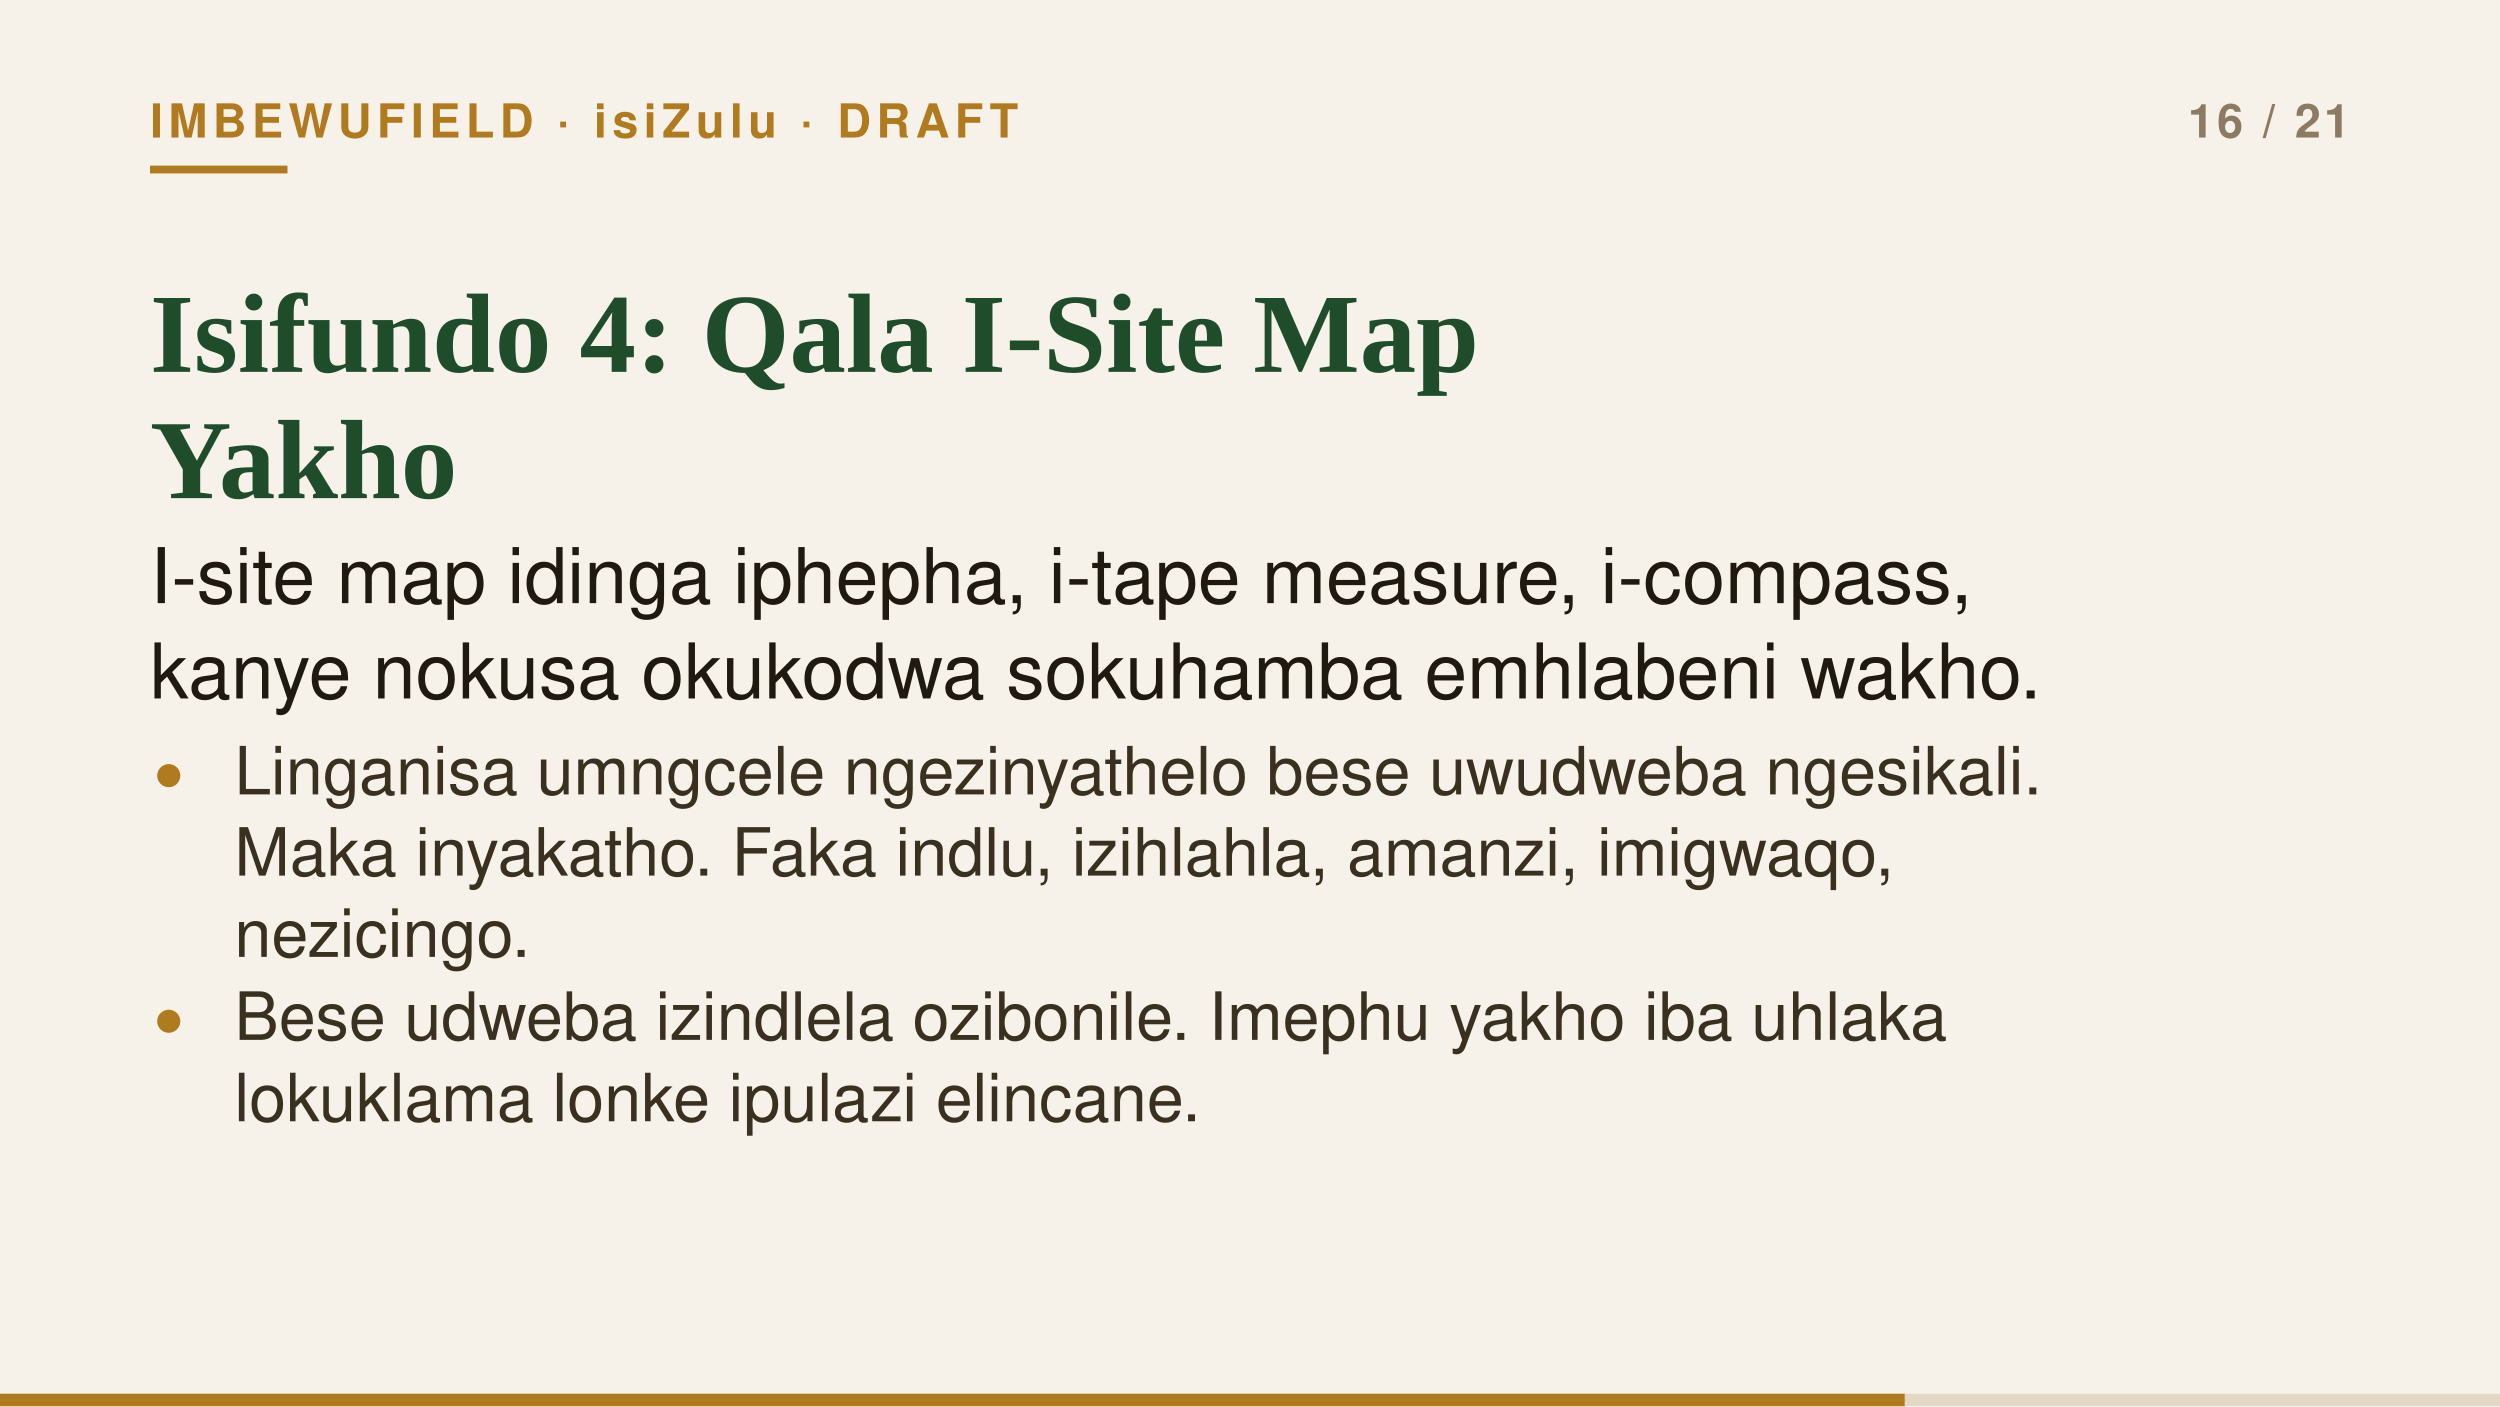
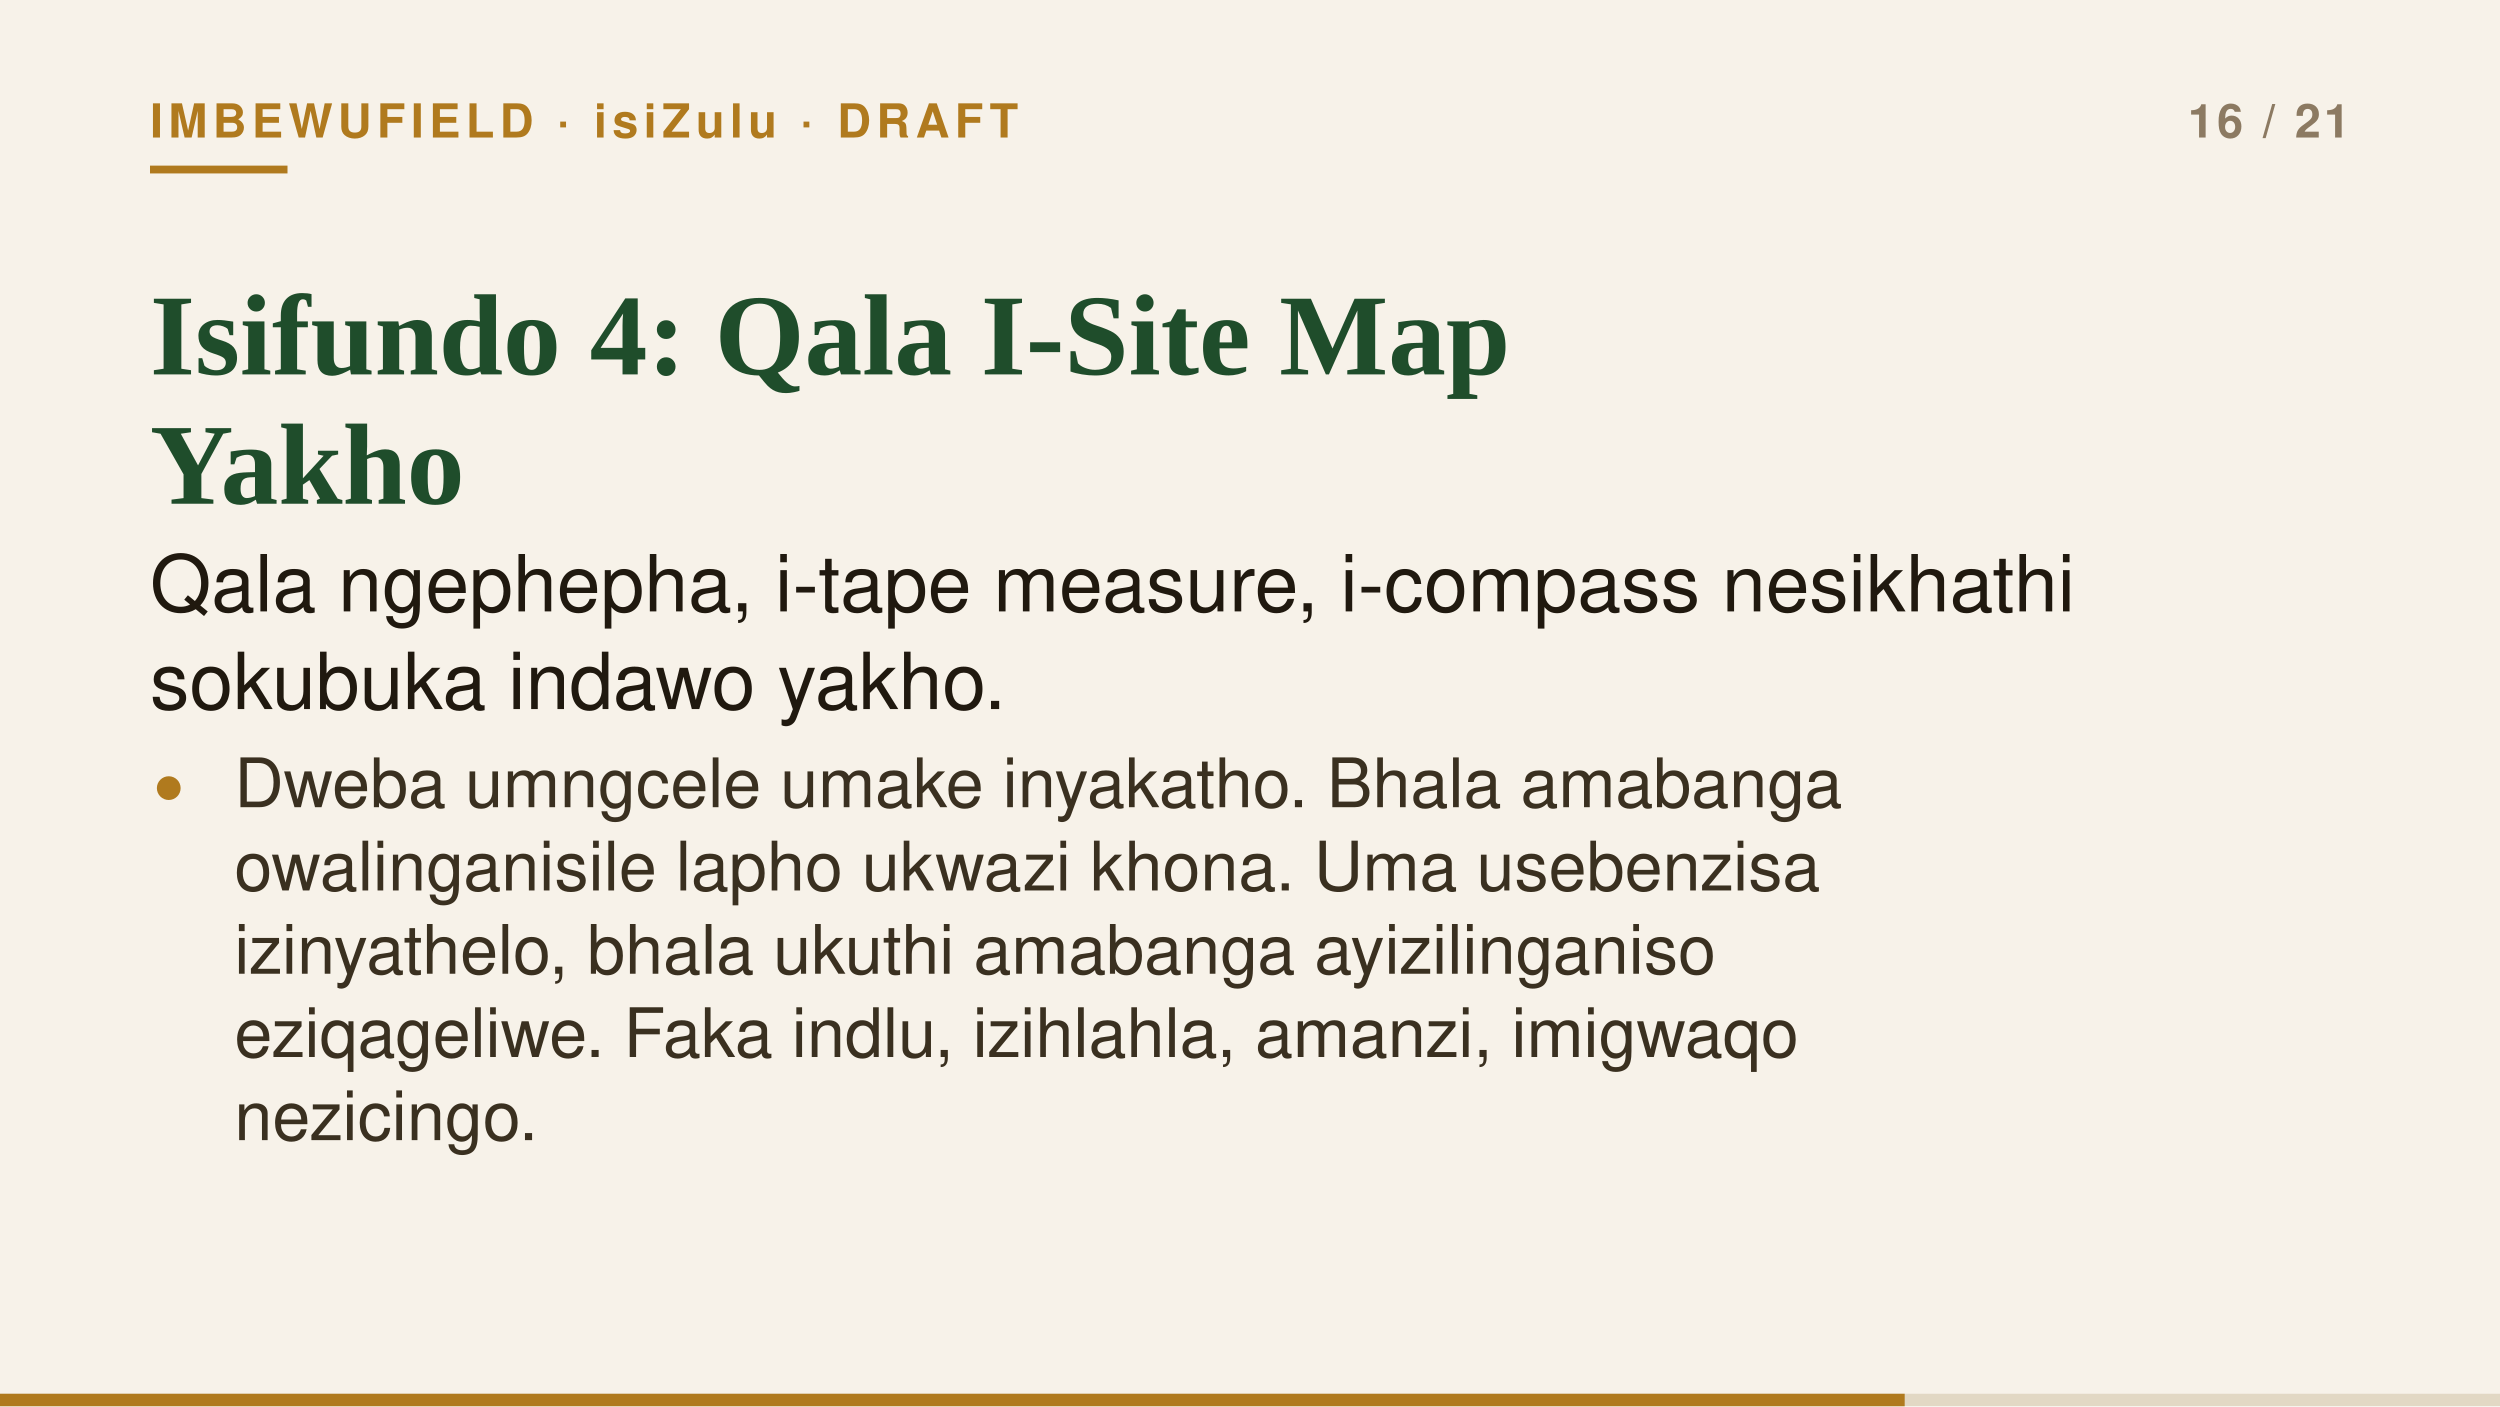
<svg xmlns="http://www.w3.org/2000/svg" viewBox="0 0 1600 900" width="1600" height="900">
  <style>.eye{font:700 30px 'Helvetica Neue',Helvetica,Arial,'Liberation Sans',sans-serif;letter-spacing:3.4px}.num{text-anchor:end;letter-spacing:2px}.hero{font:700 132px Georgia,'Iowan Old Style','Times New Roman',serif}.tag{font:italic 400 58px Georgia,'Iowan Old Style','Times New Roman',serif}.title{font-family:Georgia,'Iowan Old Style','Times New Roman',serif;font-weight:700}.lead{font-family:'Helvetica Neue',Helvetica,Arial,'Liberation Sans',sans-serif;font-weight:400}.point{font-family:'Helvetica Neue',Helvetica,Arial,'Liberation Sans',sans-serif;font-weight:400}.q{font:italic 400 46px Georgia,'Iowan Old Style','Times New Roman',serif}</style>
  <rect width="1600" height="900" fill="#F7F2E9" />
  <text class="eye" font-size="30" x="96" y="88" fill="#B07A1E">IMBEWUFIELD · isiZulu · DRAFT</text>
  <text class="eye num" x="1504" y="88" fill="#8C7A62">16 / 21</text>
  <rect x="96" y="106" width="88" height="5" fill="#B07A1E" />
-   <text class="title" font-size="72.2" fill="#1F4D2B">
-     <tspan x="96" y="238">Isifundo 4: Qala I-Site Map</tspan>
-     <tspan x="96" y="318.8">Yakho</tspan>
+   <text class="title" font-size="73.9" fill="#1F4D2B">
+     <tspan x="96" y="239.6">Isifundo 4: Qala I-Site Map</tspan>
+     <tspan x="96" y="322.4">Yakho</tspan>
  </text>
-   <text class="lead" font-size="49.2" fill="#20190F">
-     <tspan x="96" y="386">I-site map idinga iphepha, i-tape measure, i-compass,</tspan>
-     <tspan x="96" y="447">kanye nokusa okukodwa sokuhamba emhlabeni wakho.</tspan>
+   <text class="lead" font-size="50.4" fill="#20190F">
+     <tspan x="96" y="391.3">Qala ngephepha, i-tape measure, i-compass nesikhathi</tspan>
+     <tspan x="96" y="453.8">sokubuka indawo yakho.</tspan>
  </text>
-   <circle cx="108" cy="496.4" r="7.4" fill="#B07A1E" />
-   <text class="point" font-size="42.6" fill="#3A3020">
-     <tspan x="150" y="508.4">Linganisa umngcele ngezinyathelo bese uwudweba ngesikali.</tspan>
-     <tspan x="150" y="560.4">Maka inyakatho. Faka indlu, izihlahla, amanzi, imigwaqo,</tspan>
-     <tspan x="150" y="612.4">nezicingo.</tspan>
-   </text>
-   <circle cx="108" cy="653.6" r="7.4" fill="#B07A1E" />
-   <text class="point" font-size="42.6" fill="#3A3020">
-     <tspan x="150" y="665.5">Bese udweba izindlela ozibonile. Imephu yakho iba uhlaka</tspan>
-     <tspan x="150" y="717.6">lokuklama lonke ipulazi elincane.</tspan>
+   <circle cx="108" cy="504.4" r="7.6" fill="#B07A1E" />
+   <text class="point" font-size="43.7" fill="#3A3020">
+     <tspan x="150" y="516.6">Dweba umngcele umake inyakatho. Bhala amabanga</tspan>
+     <tspan x="150" y="569.9">owalinganisile lapho ukwazi khona. Uma usebenzisa</tspan>
+     <tspan x="150" y="623.2">izinyathelo, bhala ukuthi amabanga ayizilinganiso</tspan>
+     <tspan x="150" y="676.5">eziqageliwe. Faka indlu, izihlahla, amanzi, imigwaqo</tspan>
+     <tspan x="150" y="729.7">nezicingo.</tspan>
  </text>
  <rect x="0" y="892" width="1600" height="8" fill="#E2D8C4" />
  <rect x="0" y="892" width="1219" height="8" fill="#B07A1E" />
</svg>
